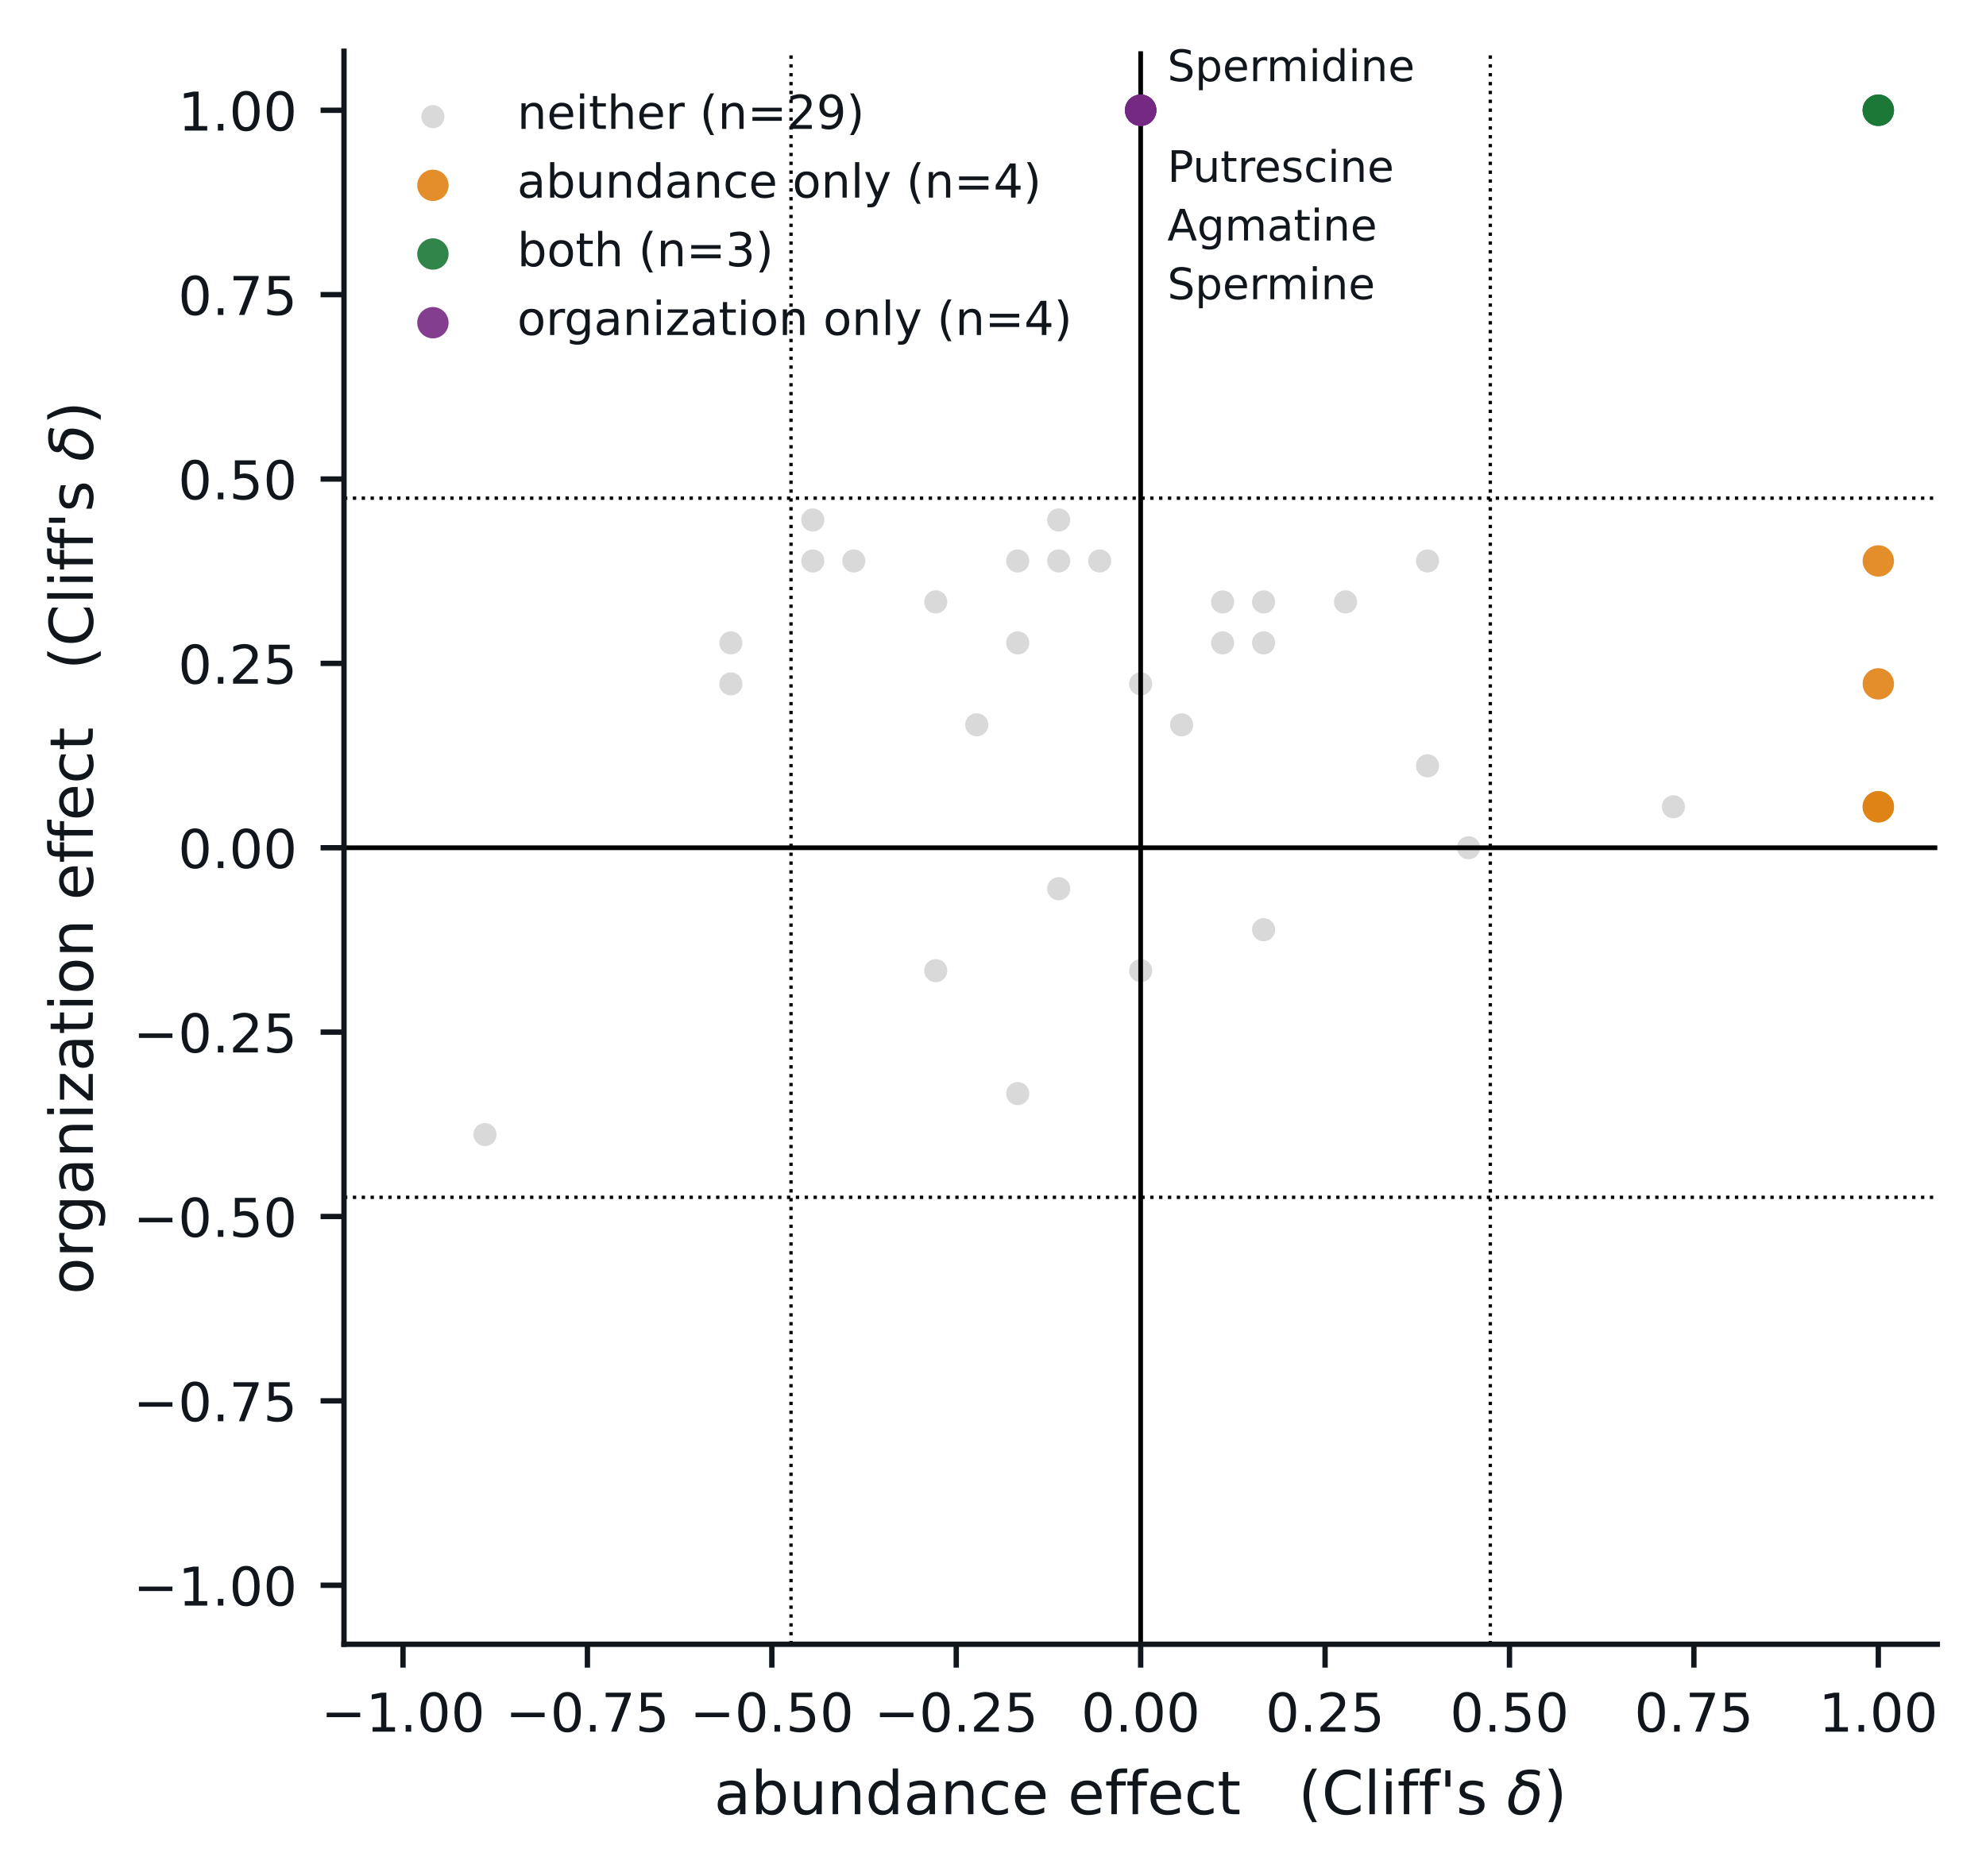
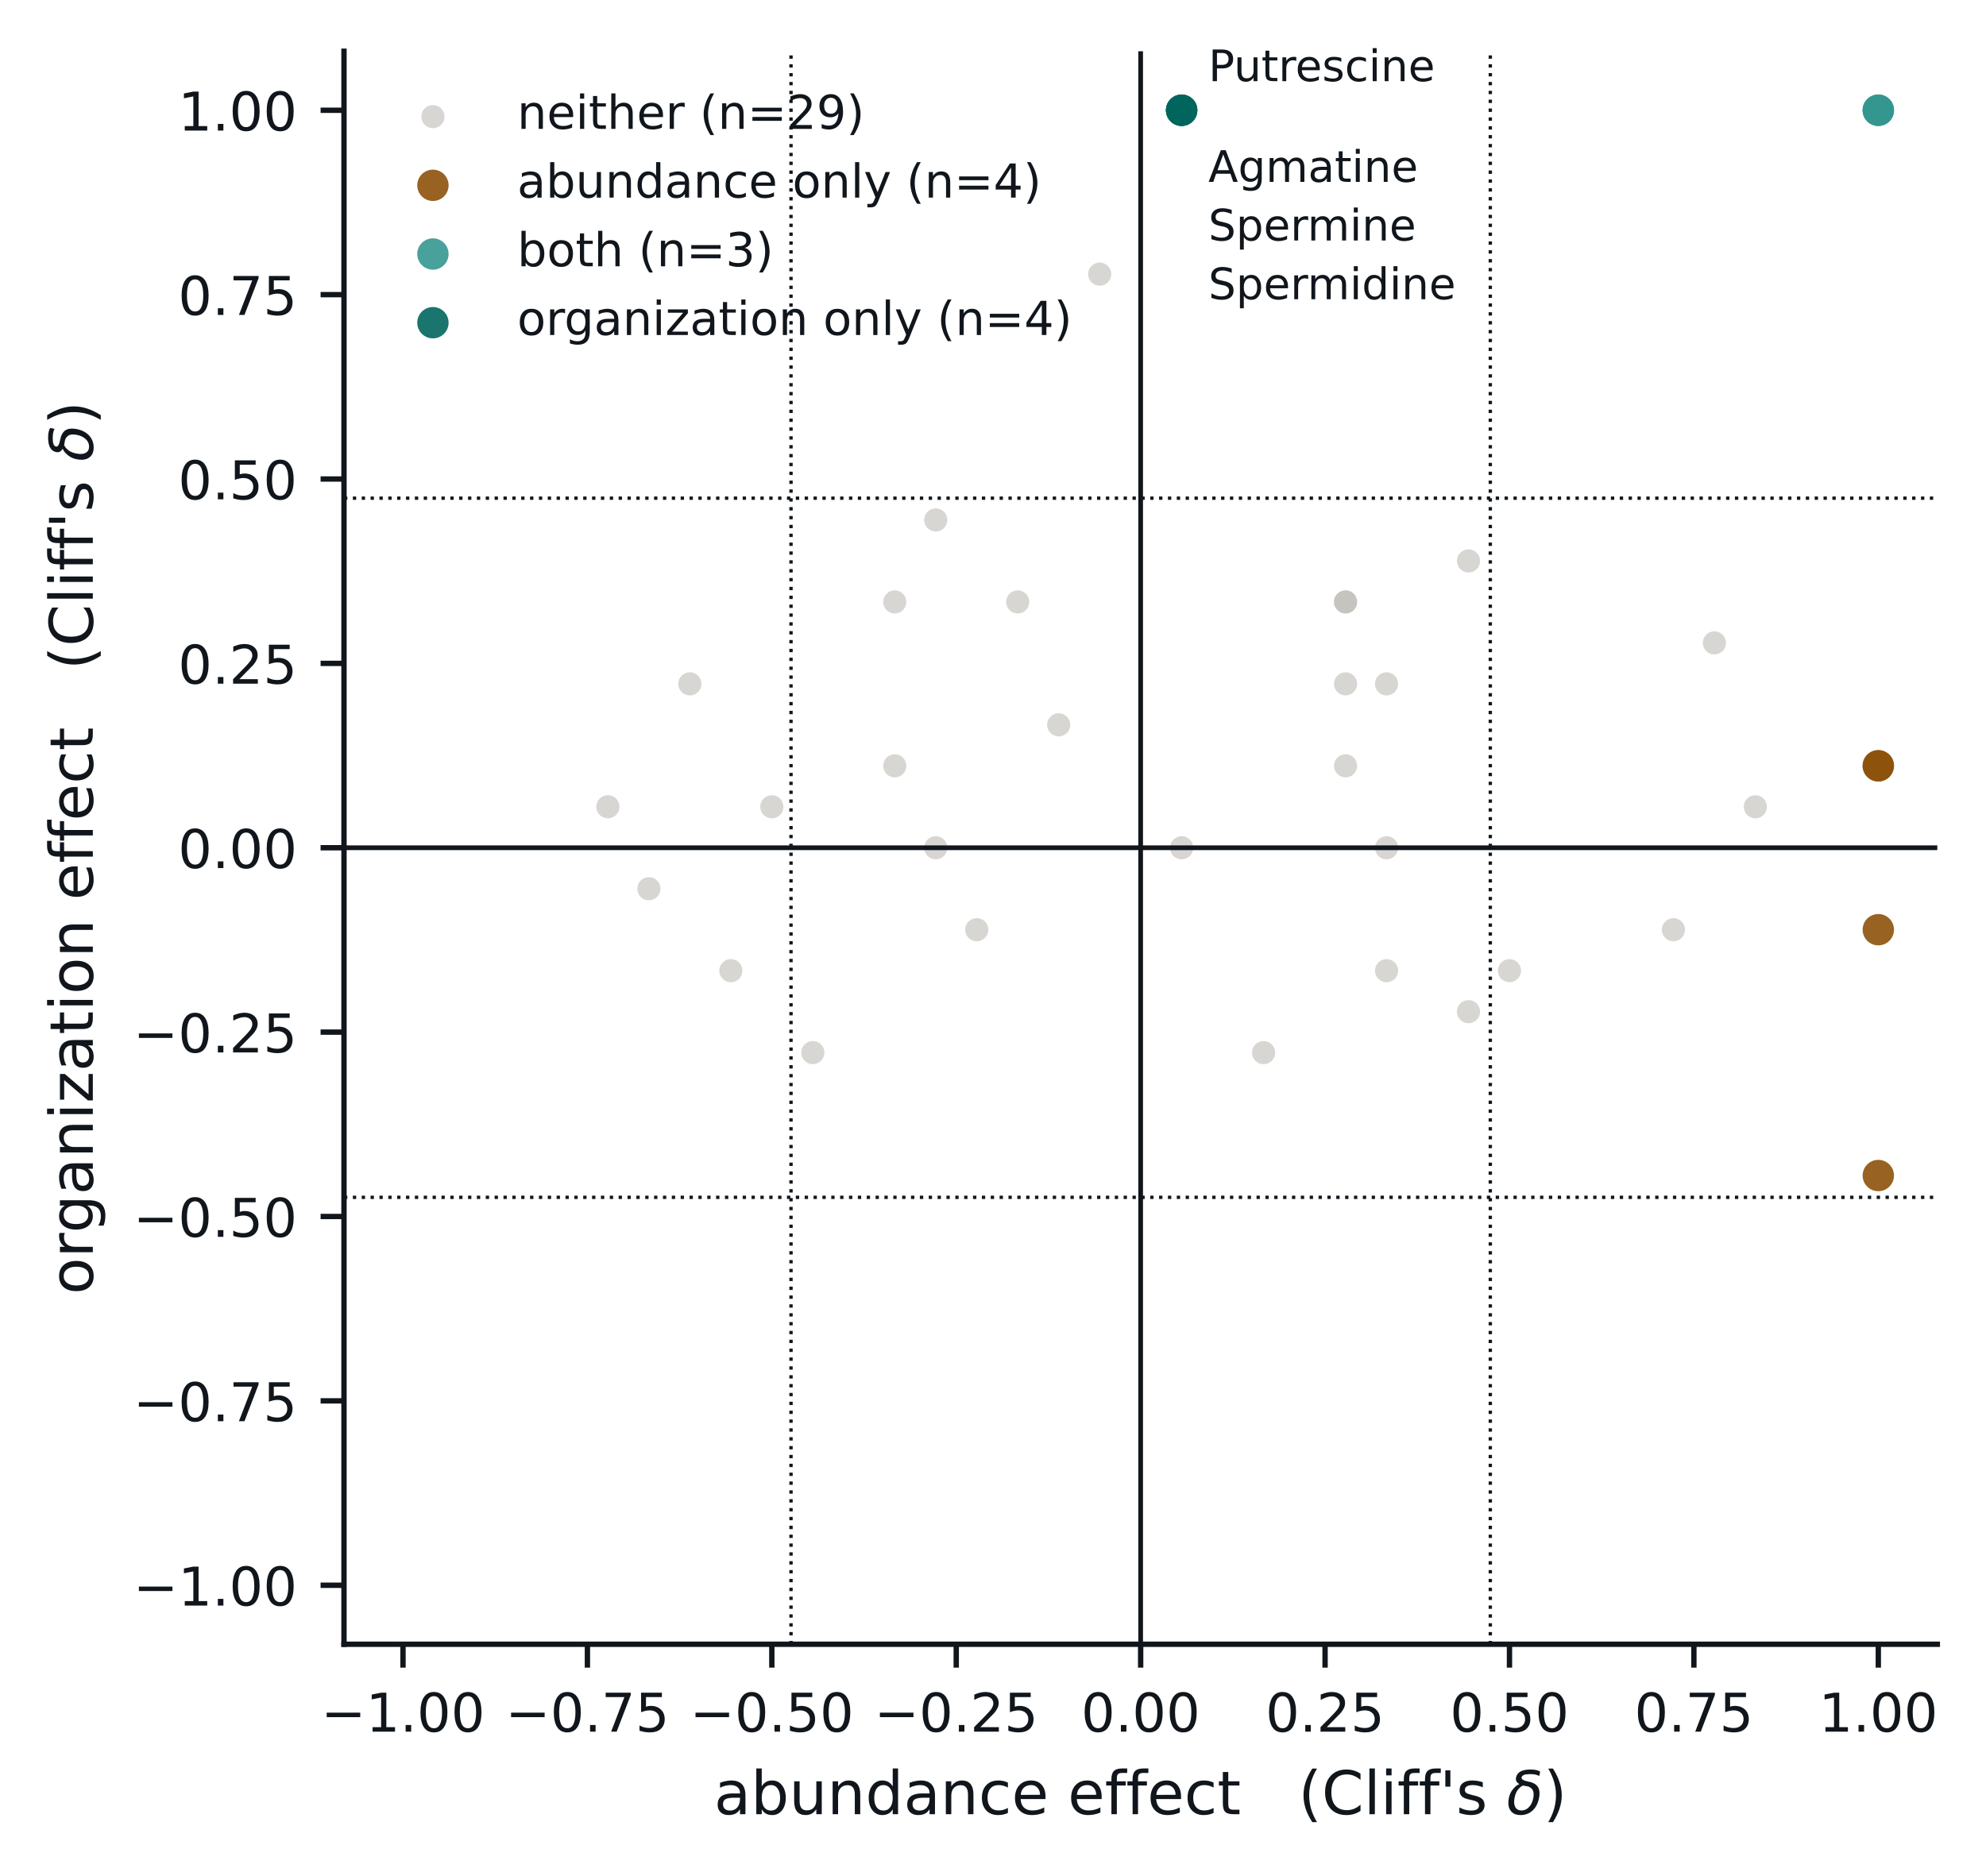
<svg xmlns="http://www.w3.org/2000/svg" xmlns:xlink="http://www.w3.org/1999/xlink" width="297.02pt" height="280.611pt" viewBox="0 0 297.02 280.611" version="1.1">
  <defs>
    <style type="text/css">*{stroke-linejoin: round; stroke-linecap: butt}</style>
  </defs>
  <g id="figure_1">
    <g id="patch_1">
      <path d="M 0 280.611  L 297.02 280.611  L 297.02 0  L 0 0  L 0 280.611  z " style="fill: none" />
    </g>
    <g id="axes_1">
      <g id="patch_2">
        <path d="M 51.446 245.958  L 289.74 245.958  L 289.74 7.665  L 51.446 7.665  L 51.446 245.958  z " style="fill: none" />
      </g>
      <g id="PathCollection_1">
        <defs>
-           <path id="m9b6a284f09" d="M 0 1.732  C 0.459 1.732 0.9 1.55 1.225 1.225  C 1.55 0.9 1.732 0.459 1.732 0  C 1.732 -0.459 1.55 -0.9 1.225 -1.225  C 0.9 -1.55 0.459 -1.732 0 -1.732  C -0.459 -1.732 -0.9 -1.55 -1.225 -1.225  C -1.55 -0.9 -1.732 -0.459 -1.732 0  C -1.732 0.459 -1.55 0.9 -1.225 1.225  C -0.9 1.55 -0.459 1.732 0 1.732  z " />
+           <path id="m3987c86b35" d="M 0 1.732  C 0.459 1.732 0.9 1.55 1.225 1.225  C 1.55 0.9 1.732 0.459 1.732 0  C 1.732 -0.459 1.55 -0.9 1.225 -1.225  C 0.9 -1.55 0.459 -1.732 0 -1.732  C -0.459 -1.732 -0.9 -1.55 -1.225 -1.225  C -1.55 -0.9 -1.732 -0.459 -1.732 0  C -1.732 0.459 -1.55 0.9 -1.225 1.225  C -0.9 1.55 -0.459 1.732 0 1.732  z " />
        </defs>
-         <g clip-path="url(#p6633293f42)">
-           <use xlink:href="#m9b6a284f09" x="121.561" y="77.78" style="fill: #bababa; fill-opacity: 0.55" />
-           <use xlink:href="#m9b6a284f09" x="158.335" y="77.78" style="fill: #bababa; fill-opacity: 0.55" />
-           <use xlink:href="#m9b6a284f09" x="72.53" y="169.714" style="fill: #bababa; fill-opacity: 0.55" />
-           <use xlink:href="#m9b6a284f09" x="121.561" y="83.909" style="fill: #bababa; fill-opacity: 0.55" />
-           <use xlink:href="#m9b6a284f09" x="213.496" y="83.909" style="fill: #bababa; fill-opacity: 0.55" />
-           <use xlink:href="#m9b6a284f09" x="127.69" y="83.909" style="fill: #bababa; fill-opacity: 0.55" />
-           <use xlink:href="#m9b6a284f09" x="152.206" y="83.909" style="fill: #bababa; fill-opacity: 0.55" />
-           <use xlink:href="#m9b6a284f09" x="158.335" y="83.909" style="fill: #bababa; fill-opacity: 0.55" />
-           <use xlink:href="#m9b6a284f09" x="164.464" y="83.909" style="fill: #bababa; fill-opacity: 0.55" />
-           <use xlink:href="#m9b6a284f09" x="201.238" y="90.038" style="fill: #bababa; fill-opacity: 0.55" />
-           <use xlink:href="#m9b6a284f09" x="139.948" y="90.038" style="fill: #bababa; fill-opacity: 0.55" />
-           <use xlink:href="#m9b6a284f09" x="152.206" y="163.585" style="fill: #bababa; fill-opacity: 0.55" />
-           <use xlink:href="#m9b6a284f09" x="188.98" y="90.038" style="fill: #bababa; fill-opacity: 0.55" />
-           <use xlink:href="#m9b6a284f09" x="182.851" y="90.038" style="fill: #bababa; fill-opacity: 0.55" />
-           <use xlink:href="#m9b6a284f09" x="109.303" y="96.167" style="fill: #bababa; fill-opacity: 0.55" />
-           <use xlink:href="#m9b6a284f09" x="188.98" y="96.167" style="fill: #bababa; fill-opacity: 0.55" />
-           <use xlink:href="#m9b6a284f09" x="152.206" y="96.167" style="fill: #bababa; fill-opacity: 0.55" />
-           <use xlink:href="#m9b6a284f09" x="182.851" y="96.167" style="fill: #bababa; fill-opacity: 0.55" />
-           <use xlink:href="#m9b6a284f09" x="109.303" y="102.296" style="fill: #bababa; fill-opacity: 0.55" />
-           <use xlink:href="#m9b6a284f09" x="170.593" y="102.296" style="fill: #bababa; fill-opacity: 0.55" />
-           <use xlink:href="#m9b6a284f09" x="139.948" y="145.199" style="fill: #bababa; fill-opacity: 0.55" />
-           <use xlink:href="#m9b6a284f09" x="146.077" y="108.425" style="fill: #bababa; fill-opacity: 0.55" />
-           <use xlink:href="#m9b6a284f09" x="176.722" y="108.425" style="fill: #bababa; fill-opacity: 0.55" />
-           <use xlink:href="#m9b6a284f09" x="170.593" y="145.199" style="fill: #bababa; fill-opacity: 0.55" />
-           <use xlink:href="#m9b6a284f09" x="213.496" y="114.554" style="fill: #bababa; fill-opacity: 0.55" />
-           <use xlink:href="#m9b6a284f09" x="188.98" y="139.07" style="fill: #bababa; fill-opacity: 0.55" />
-           <use xlink:href="#m9b6a284f09" x="250.269" y="120.683" style="fill: #bababa; fill-opacity: 0.55" />
-           <use xlink:href="#m9b6a284f09" x="158.335" y="132.941" style="fill: #bababa; fill-opacity: 0.55" />
-           <use xlink:href="#m9b6a284f09" x="219.624" y="126.812" style="fill: #bababa; fill-opacity: 0.55" />
+         <g clip-path="url(#pbc79d7867b)">
+           <use xlink:href="#m3987c86b35" x="164.464" y="41.007" style="fill: #b8b4ae; fill-opacity: 0.55" />
+           <use xlink:href="#m3987c86b35" x="139.948" y="77.78" style="fill: #b8b4ae; fill-opacity: 0.55" />
+           <use xlink:href="#m3987c86b35" x="219.624" y="83.909" style="fill: #b8b4ae; fill-opacity: 0.55" />
+           <use xlink:href="#m3987c86b35" x="133.819" y="90.038" style="fill: #b8b4ae; fill-opacity: 0.55" />
+           <use xlink:href="#m3987c86b35" x="201.238" y="90.038" style="fill: #b8b4ae; fill-opacity: 0.55" />
+           <use xlink:href="#m3987c86b35" x="201.238" y="90.038" style="fill: #b8b4ae; fill-opacity: 0.55" />
+           <use xlink:href="#m3987c86b35" x="152.206" y="90.038" style="fill: #b8b4ae; fill-opacity: 0.55" />
+           <use xlink:href="#m3987c86b35" x="256.398" y="96.167" style="fill: #b8b4ae; fill-opacity: 0.55" />
+           <use xlink:href="#m3987c86b35" x="121.561" y="157.456" style="fill: #b8b4ae; fill-opacity: 0.55" />
+           <use xlink:href="#m3987c86b35" x="188.98" y="157.456" style="fill: #b8b4ae; fill-opacity: 0.55" />
+           <use xlink:href="#m3987c86b35" x="103.175" y="102.296" style="fill: #b8b4ae; fill-opacity: 0.55" />
+           <use xlink:href="#m3987c86b35" x="219.624" y="151.328" style="fill: #b8b4ae; fill-opacity: 0.55" />
+           <use xlink:href="#m3987c86b35" x="207.367" y="102.296" style="fill: #b8b4ae; fill-opacity: 0.55" />
+           <use xlink:href="#m3987c86b35" x="201.238" y="102.296" style="fill: #b8b4ae; fill-opacity: 0.55" />
+           <use xlink:href="#m3987c86b35" x="109.303" y="145.199" style="fill: #b8b4ae; fill-opacity: 0.55" />
+           <use xlink:href="#m3987c86b35" x="225.753" y="145.199" style="fill: #b8b4ae; fill-opacity: 0.55" />
+           <use xlink:href="#m3987c86b35" x="207.367" y="145.199" style="fill: #b8b4ae; fill-opacity: 0.55" />
+           <use xlink:href="#m3987c86b35" x="158.335" y="108.425" style="fill: #b8b4ae; fill-opacity: 0.55" />
+           <use xlink:href="#m3987c86b35" x="250.269" y="139.07" style="fill: #b8b4ae; fill-opacity: 0.55" />
+           <use xlink:href="#m3987c86b35" x="133.819" y="114.554" style="fill: #b8b4ae; fill-opacity: 0.55" />
+           <use xlink:href="#m3987c86b35" x="201.238" y="114.554" style="fill: #b8b4ae; fill-opacity: 0.55" />
+           <use xlink:href="#m3987c86b35" x="146.077" y="139.07" style="fill: #b8b4ae; fill-opacity: 0.55" />
+           <use xlink:href="#m3987c86b35" x="262.527" y="120.683" style="fill: #b8b4ae; fill-opacity: 0.55" />
+           <use xlink:href="#m3987c86b35" x="90.917" y="120.683" style="fill: #b8b4ae; fill-opacity: 0.55" />
+           <use xlink:href="#m3987c86b35" x="97.046" y="132.941" style="fill: #b8b4ae; fill-opacity: 0.55" />
+           <use xlink:href="#m3987c86b35" x="115.432" y="120.683" style="fill: #b8b4ae; fill-opacity: 0.55" />
+           <use xlink:href="#m3987c86b35" x="207.367" y="126.812" style="fill: #b8b4ae; fill-opacity: 0.55" />
+           <use xlink:href="#m3987c86b35" x="139.948" y="126.812" style="fill: #b8b4ae; fill-opacity: 0.55" />
+           <use xlink:href="#m3987c86b35" x="176.722" y="126.812" style="fill: #b8b4ae; fill-opacity: 0.55" />
        </g>
      </g>
      <g id="matplotlib.axis_1">
        <g id="xtick_1">
          <g id="line2d_1">
            <defs>
-               <path id="mc1e8ec0d82" d="M 0 0  L 0 3.5  " style="stroke: #10161c; stroke-width: 0.8" />
+               <path id="me06b600d4c" d="M 0 0  L 0 3.5  " style="stroke: #10161c; stroke-width: 0.8" />
            </defs>
            <g>
-               <use xlink:href="#mc1e8ec0d82" x="60.272" y="245.958" style="fill: #10161c; stroke: #10161c; stroke-width: 0.8" />
+               <use xlink:href="#me06b600d4c" x="60.272" y="245.958" style="fill: #10161c; stroke: #10161c; stroke-width: 0.8" />
            </g>
          </g>
          <g id="text_1">
            <text style="font-size: 8px; font-family: 'DejaVu Sans', 'Bitstream Vera Sans', 'Computer Modern Sans Serif', 'Lucida Grande', 'Verdana', 'Geneva', 'Lucid', 'Arial', 'Helvetica', 'Avant Garde', sans-serif; text-anchor: middle; fill: #10161c" x="60.272" y="259.037" transform="rotate(-0 60.27193 259.0372)">−1.00</text>
          </g>
        </g>
        <g id="xtick_2">
          <g id="line2d_2">
            <g>
-               <use xlink:href="#mc1e8ec0d82" x="87.852" y="245.958" style="fill: #10161c; stroke: #10161c; stroke-width: 0.8" />
+               <use xlink:href="#me06b600d4c" x="87.852" y="245.958" style="fill: #10161c; stroke: #10161c; stroke-width: 0.8" />
            </g>
          </g>
          <g id="text_2">
            <text style="font-size: 8px; font-family: 'DejaVu Sans', 'Bitstream Vera Sans', 'Computer Modern Sans Serif', 'Lucida Grande', 'Verdana', 'Geneva', 'Lucid', 'Arial', 'Helvetica', 'Avant Garde', sans-serif; text-anchor: middle; fill: #10161c" x="87.852" y="259.037" transform="rotate(-0 87.85218 259.0372)">−0.75</text>
          </g>
        </g>
        <g id="xtick_3">
          <g id="line2d_3">
            <g>
-               <use xlink:href="#mc1e8ec0d82" x="115.432" y="245.958" style="fill: #10161c; stroke: #10161c; stroke-width: 0.8" />
+               <use xlink:href="#me06b600d4c" x="115.432" y="245.958" style="fill: #10161c; stroke: #10161c; stroke-width: 0.8" />
            </g>
          </g>
          <g id="text_3">
            <text style="font-size: 8px; font-family: 'DejaVu Sans', 'Bitstream Vera Sans', 'Computer Modern Sans Serif', 'Lucida Grande', 'Verdana', 'Geneva', 'Lucid', 'Arial', 'Helvetica', 'Avant Garde', sans-serif; text-anchor: middle; fill: #10161c" x="115.432" y="259.037" transform="rotate(-0 115.4324 259.0372)">−0.50</text>
          </g>
        </g>
        <g id="xtick_4">
          <g id="line2d_4">
            <g>
-               <use xlink:href="#mc1e8ec0d82" x="143.013" y="245.958" style="fill: #10161c; stroke: #10161c; stroke-width: 0.8" />
+               <use xlink:href="#me06b600d4c" x="143.013" y="245.958" style="fill: #10161c; stroke: #10161c; stroke-width: 0.8" />
            </g>
          </g>
          <g id="text_4">
            <text style="font-size: 8px; font-family: 'DejaVu Sans', 'Bitstream Vera Sans', 'Computer Modern Sans Serif', 'Lucida Grande', 'Verdana', 'Geneva', 'Lucid', 'Arial', 'Helvetica', 'Avant Garde', sans-serif; text-anchor: middle; fill: #10161c" x="143.013" y="259.037" transform="rotate(-0 143.0127 259.0372)">−0.25</text>
          </g>
        </g>
        <g id="xtick_5">
          <g id="line2d_5">
            <g>
-               <use xlink:href="#mc1e8ec0d82" x="170.593" y="245.958" style="fill: #10161c; stroke: #10161c; stroke-width: 0.8" />
+               <use xlink:href="#me06b600d4c" x="170.593" y="245.958" style="fill: #10161c; stroke: #10161c; stroke-width: 0.8" />
            </g>
          </g>
          <g id="text_5">
            <text style="font-size: 8px; font-family: 'DejaVu Sans', 'Bitstream Vera Sans', 'Computer Modern Sans Serif', 'Lucida Grande', 'Verdana', 'Geneva', 'Lucid', 'Arial', 'Helvetica', 'Avant Garde', sans-serif; text-anchor: middle; fill: #10161c" x="170.593" y="259.037" transform="rotate(-0 170.5929 259.0372)">0.00</text>
          </g>
        </g>
        <g id="xtick_6">
          <g id="line2d_6">
            <g>
-               <use xlink:href="#mc1e8ec0d82" x="198.173" y="245.958" style="fill: #10161c; stroke: #10161c; stroke-width: 0.8" />
+               <use xlink:href="#me06b600d4c" x="198.173" y="245.958" style="fill: #10161c; stroke: #10161c; stroke-width: 0.8" />
            </g>
          </g>
          <g id="text_6">
            <text style="font-size: 8px; font-family: 'DejaVu Sans', 'Bitstream Vera Sans', 'Computer Modern Sans Serif', 'Lucida Grande', 'Verdana', 'Geneva', 'Lucid', 'Arial', 'Helvetica', 'Avant Garde', sans-serif; text-anchor: middle; fill: #10161c" x="198.173" y="259.037" transform="rotate(-0 198.1732 259.0372)">0.25</text>
          </g>
        </g>
        <g id="xtick_7">
          <g id="line2d_7">
            <g>
-               <use xlink:href="#mc1e8ec0d82" x="225.753" y="245.958" style="fill: #10161c; stroke: #10161c; stroke-width: 0.8" />
+               <use xlink:href="#me06b600d4c" x="225.753" y="245.958" style="fill: #10161c; stroke: #10161c; stroke-width: 0.8" />
            </g>
          </g>
          <g id="text_7">
            <text style="font-size: 8px; font-family: 'DejaVu Sans', 'Bitstream Vera Sans', 'Computer Modern Sans Serif', 'Lucida Grande', 'Verdana', 'Geneva', 'Lucid', 'Arial', 'Helvetica', 'Avant Garde', sans-serif; text-anchor: middle; fill: #10161c" x="225.753" y="259.037" transform="rotate(-0 225.7534 259.0372)">0.50</text>
          </g>
        </g>
        <g id="xtick_8">
          <g id="line2d_8">
            <g>
-               <use xlink:href="#mc1e8ec0d82" x="253.334" y="245.958" style="fill: #10161c; stroke: #10161c; stroke-width: 0.8" />
+               <use xlink:href="#me06b600d4c" x="253.334" y="245.958" style="fill: #10161c; stroke: #10161c; stroke-width: 0.8" />
            </g>
          </g>
          <g id="text_8">
            <text style="font-size: 8px; font-family: 'DejaVu Sans', 'Bitstream Vera Sans', 'Computer Modern Sans Serif', 'Lucida Grande', 'Verdana', 'Geneva', 'Lucid', 'Arial', 'Helvetica', 'Avant Garde', sans-serif; text-anchor: middle; fill: #10161c" x="253.334" y="259.037" transform="rotate(-0 253.3337 259.0372)">0.75</text>
          </g>
        </g>
        <g id="xtick_9">
          <g id="line2d_9">
            <g>
-               <use xlink:href="#mc1e8ec0d82" x="280.914" y="245.958" style="fill: #10161c; stroke: #10161c; stroke-width: 0.8" />
+               <use xlink:href="#me06b600d4c" x="280.914" y="245.958" style="fill: #10161c; stroke: #10161c; stroke-width: 0.8" />
            </g>
          </g>
          <g id="text_9">
            <text style="font-size: 8px; font-family: 'DejaVu Sans', 'Bitstream Vera Sans', 'Computer Modern Sans Serif', 'Lucida Grande', 'Verdana', 'Geneva', 'Lucid', 'Arial', 'Helvetica', 'Avant Garde', sans-serif; text-anchor: middle; fill: #10161c" x="280.914" y="259.037" transform="rotate(-0 280.9139 259.0372)">1.00</text>
          </g>
        </g>
        <g id="text_10">
          <g style="fill: #10161c" transform="translate(106.7829 271.5395)">
            <text>
              <tspan x="0" y="-0.156" style="font-size: 9px; font-family: 'DejaVu Sans'; fill: #10161c">a</tspan>
              <tspan x="5.515" y="-0.156" style="font-size: 9px; font-family: 'DejaVu Sans'; fill: #10161c">b</tspan>
              <tspan x="11.228" y="-0.156" style="font-size: 9px; font-family: 'DejaVu Sans'; fill: #10161c">u</tspan>
              <tspan x="16.932" y="-0.156" style="font-size: 9px; font-family: 'DejaVu Sans'; fill: #10161c">n</tspan>
              <tspan x="22.636" y="-0.156" style="font-size: 9px; font-family: 'DejaVu Sans'; fill: #10161c">d</tspan>
              <tspan x="28.349" y="-0.156" style="font-size: 9px; font-family: 'DejaVu Sans'; fill: #10161c">a</tspan>
              <tspan x="33.864" y="-0.156" style="font-size: 9px; font-family: 'DejaVu Sans'; fill: #10161c">n</tspan>
              <tspan x="39.568" y="-0.156" style="font-size: 9px; font-family: 'DejaVu Sans'; fill: #10161c">c</tspan>
              <tspan x="44.517" y="-0.156" style="font-size: 9px; font-family: 'DejaVu Sans'; fill: #10161c">e</tspan>
              <tspan x="50.054" y="-0.156" style="font-size: 9px; font-family: 'DejaVu Sans'; fill: #10161c"> </tspan>
              <tspan x="52.915" y="-0.156" style="font-size: 9px; font-family: 'DejaVu Sans'; fill: #10161c">e</tspan>
              <tspan x="58.452" y="-0.156" style="font-size: 9px; font-family: 'DejaVu Sans'; fill: #10161c">f</tspan>
              <tspan x="61.62" y="-0.156" style="font-size: 9px; font-family: 'DejaVu Sans'; fill: #10161c">f</tspan>
              <tspan x="64.789" y="-0.156" style="font-size: 9px; font-family: 'DejaVu Sans'; fill: #10161c">e</tspan>
              <tspan x="70.326" y="-0.156" style="font-size: 9px; font-family: 'DejaVu Sans'; fill: #10161c">c</tspan>
              <tspan x="75.274" y="-0.156" style="font-size: 9px; font-family: 'DejaVu Sans'; fill: #10161c">t</tspan>
              <tspan x="78.803" y="-0.156" style="font-size: 9px; font-family: 'DejaVu Sans'; fill: #10161c"> </tspan>
              <tspan x="81.664" y="-0.156" style="font-size: 9px; font-family: 'DejaVu Sans'; fill: #10161c"> </tspan>
              <tspan x="84.524" y="-0.156" style="font-size: 9px; font-family: 'DejaVu Sans'; fill: #10161c"> </tspan>
              <tspan x="87.385" y="-0.156" style="font-size: 9px; font-family: 'DejaVu Sans'; fill: #10161c">(</tspan>
              <tspan x="90.896" y="-0.156" style="font-size: 9px; font-family: 'DejaVu Sans'; fill: #10161c">C</tspan>
              <tspan x="97.181" y="-0.156" style="font-size: 9px; font-family: 'DejaVu Sans'; fill: #10161c">l</tspan>
              <tspan x="99.681" y="-0.156" style="font-size: 9px; font-family: 'DejaVu Sans'; fill: #10161c">i</tspan>
              <tspan x="102.182" y="-0.156" style="font-size: 9px; font-family: 'DejaVu Sans'; fill: #10161c">f</tspan>
              <tspan x="105.35" y="-0.156" style="font-size: 9px; font-family: 'DejaVu Sans'; fill: #10161c">f</tspan>
              <tspan x="108.519" y="-0.156" style="font-size: 9px; font-family: 'DejaVu Sans'; fill: #10161c">'</tspan>
              <tspan x="110.993" y="-0.156" style="font-size: 9px; font-family: 'DejaVu Sans'; fill: #10161c">s</tspan>
              <tspan x="115.682" y="-0.156" style="font-size: 9px; font-family: 'DejaVu Sans'; fill: #10161c"> </tspan>
              <tspan x="124.049" y="-0.156" style="font-size: 9px; font-family: 'DejaVu Sans'; fill: #10161c">)</tspan>
              <tspan x="118.542" y="-0.156" style="font-style: oblique; font-size: 9px; font-family: 'DejaVu Sans'; fill: #10161c">δ</tspan>
            </text>
          </g>
        </g>
      </g>
      <g id="matplotlib.axis_2">
        <g id="ytick_1">
          <g id="line2d_10">
            <defs>
-               <path id="m07eeec6143" d="M 0 0  L -3.5 0  " style="stroke: #10161c; stroke-width: 0.8" />
+               <path id="ma333e2a249" d="M 0 0  L -3.5 0  " style="stroke: #10161c; stroke-width: 0.8" />
            </defs>
            <g>
-               <use xlink:href="#m07eeec6143" x="51.446" y="237.133" style="fill: #10161c; stroke: #10161c; stroke-width: 0.8" />
+               <use xlink:href="#ma333e2a249" x="51.446" y="237.133" style="fill: #10161c; stroke: #10161c; stroke-width: 0.8" />
            </g>
          </g>
          <g id="text_11">
            <text style="font-size: 8px; font-family: 'DejaVu Sans', 'Bitstream Vera Sans', 'Computer Modern Sans Serif', 'Lucida Grande', 'Verdana', 'Geneva', 'Lucid', 'Arial', 'Helvetica', 'Avant Garde', sans-serif; text-anchor: end; fill: #10161c" x="44.446" y="240.172" transform="rotate(-0 44.44625 240.1721)">−1.00</text>
          </g>
        </g>
        <g id="ytick_2">
          <g id="line2d_11">
            <g>
-               <use xlink:href="#m07eeec6143" x="51.446" y="209.553" style="fill: #10161c; stroke: #10161c; stroke-width: 0.8" />
+               <use xlink:href="#ma333e2a249" x="51.446" y="209.553" style="fill: #10161c; stroke: #10161c; stroke-width: 0.8" />
            </g>
          </g>
          <g id="text_12">
            <text style="font-size: 8px; font-family: 'DejaVu Sans', 'Bitstream Vera Sans', 'Computer Modern Sans Serif', 'Lucida Grande', 'Verdana', 'Geneva', 'Lucid', 'Arial', 'Helvetica', 'Avant Garde', sans-serif; text-anchor: end; fill: #10161c" x="44.446" y="212.592" transform="rotate(-0 44.44625 212.5919)">−0.75</text>
          </g>
        </g>
        <g id="ytick_3">
          <g id="line2d_12">
            <g>
-               <use xlink:href="#m07eeec6143" x="51.446" y="181.972" style="fill: #10161c; stroke: #10161c; stroke-width: 0.8" />
+               <use xlink:href="#ma333e2a249" x="51.446" y="181.972" style="fill: #10161c; stroke: #10161c; stroke-width: 0.8" />
            </g>
          </g>
          <g id="text_13">
            <text style="font-size: 8px; font-family: 'DejaVu Sans', 'Bitstream Vera Sans', 'Computer Modern Sans Serif', 'Lucida Grande', 'Verdana', 'Geneva', 'Lucid', 'Arial', 'Helvetica', 'Avant Garde', sans-serif; text-anchor: end; fill: #10161c" x="44.446" y="185.012" transform="rotate(-0 44.44625 185.0116)">−0.50</text>
          </g>
        </g>
        <g id="ytick_4">
          <g id="line2d_13">
            <g>
-               <use xlink:href="#m07eeec6143" x="51.446" y="154.392" style="fill: #10161c; stroke: #10161c; stroke-width: 0.8" />
+               <use xlink:href="#ma333e2a249" x="51.446" y="154.392" style="fill: #10161c; stroke: #10161c; stroke-width: 0.8" />
            </g>
          </g>
          <g id="text_14">
            <text style="font-size: 8px; font-family: 'DejaVu Sans', 'Bitstream Vera Sans', 'Computer Modern Sans Serif', 'Lucida Grande', 'Verdana', 'Geneva', 'Lucid', 'Arial', 'Helvetica', 'Avant Garde', sans-serif; text-anchor: end; fill: #10161c" x="44.446" y="157.431" transform="rotate(-0 44.44625 157.4314)">−0.25</text>
          </g>
        </g>
        <g id="ytick_5">
          <g id="line2d_14">
            <g>
-               <use xlink:href="#m07eeec6143" x="51.446" y="126.812" style="fill: #10161c; stroke: #10161c; stroke-width: 0.8" />
+               <use xlink:href="#ma333e2a249" x="51.446" y="126.812" style="fill: #10161c; stroke: #10161c; stroke-width: 0.8" />
            </g>
          </g>
          <g id="text_15">
            <text style="font-size: 8px; font-family: 'DejaVu Sans', 'Bitstream Vera Sans', 'Computer Modern Sans Serif', 'Lucida Grande', 'Verdana', 'Geneva', 'Lucid', 'Arial', 'Helvetica', 'Avant Garde', sans-serif; text-anchor: end; fill: #10161c" x="44.446" y="129.851" transform="rotate(-0 44.44625 129.8511)">0.00</text>
          </g>
        </g>
        <g id="ytick_6">
          <g id="line2d_15">
            <g>
-               <use xlink:href="#m07eeec6143" x="51.446" y="99.232" style="fill: #10161c; stroke: #10161c; stroke-width: 0.8" />
+               <use xlink:href="#ma333e2a249" x="51.446" y="99.232" style="fill: #10161c; stroke: #10161c; stroke-width: 0.8" />
            </g>
          </g>
          <g id="text_16">
            <text style="font-size: 8px; font-family: 'DejaVu Sans', 'Bitstream Vera Sans', 'Computer Modern Sans Serif', 'Lucida Grande', 'Verdana', 'Geneva', 'Lucid', 'Arial', 'Helvetica', 'Avant Garde', sans-serif; text-anchor: end; fill: #10161c" x="44.446" y="102.271" transform="rotate(-0 44.44625 102.2709)">0.25</text>
          </g>
        </g>
        <g id="ytick_7">
          <g id="line2d_16">
            <g>
-               <use xlink:href="#m07eeec6143" x="51.446" y="71.651" style="fill: #10161c; stroke: #10161c; stroke-width: 0.8" />
+               <use xlink:href="#ma333e2a249" x="51.446" y="71.651" style="fill: #10161c; stroke: #10161c; stroke-width: 0.8" />
            </g>
          </g>
          <g id="text_17">
            <text style="font-size: 8px; font-family: 'DejaVu Sans', 'Bitstream Vera Sans', 'Computer Modern Sans Serif', 'Lucida Grande', 'Verdana', 'Geneva', 'Lucid', 'Arial', 'Helvetica', 'Avant Garde', sans-serif; text-anchor: end; fill: #10161c" x="44.446" y="74.691" transform="rotate(-0 44.44625 74.69065)">0.50</text>
          </g>
        </g>
        <g id="ytick_8">
          <g id="line2d_17">
            <g>
-               <use xlink:href="#m07eeec6143" x="51.446" y="44.071" style="fill: #10161c; stroke: #10161c; stroke-width: 0.8" />
+               <use xlink:href="#ma333e2a249" x="51.446" y="44.071" style="fill: #10161c; stroke: #10161c; stroke-width: 0.8" />
            </g>
          </g>
          <g id="text_18">
            <text style="font-size: 8px; font-family: 'DejaVu Sans', 'Bitstream Vera Sans', 'Computer Modern Sans Serif', 'Lucida Grande', 'Verdana', 'Geneva', 'Lucid', 'Arial', 'Helvetica', 'Avant Garde', sans-serif; text-anchor: end; fill: #10161c" x="44.446" y="47.11" transform="rotate(-0 44.44625 47.1104)">0.75</text>
          </g>
        </g>
        <g id="ytick_9">
          <g id="line2d_18">
            <g>
-               <use xlink:href="#m07eeec6143" x="51.446" y="16.491" style="fill: #10161c; stroke: #10161c; stroke-width: 0.8" />
+               <use xlink:href="#ma333e2a249" x="51.446" y="16.491" style="fill: #10161c; stroke: #10161c; stroke-width: 0.8" />
            </g>
          </g>
          <g id="text_19">
            <text style="font-size: 8px; font-family: 'DejaVu Sans', 'Bitstream Vera Sans', 'Computer Modern Sans Serif', 'Lucida Grande', 'Verdana', 'Geneva', 'Lucid', 'Arial', 'Helvetica', 'Avant Garde', sans-serif; text-anchor: end; fill: #10161c" x="44.446" y="19.53" transform="rotate(-0 44.44625 19.53016)">1.00</text>
          </g>
        </g>
        <g id="text_20">
          <g style="fill: #10161c" transform="translate(14.04 193.6368) rotate(-90)">
            <text>
              <tspan x="0" y="-0.156" style="font-size: 9px; font-family: 'DejaVu Sans'; fill: #10161c">o</tspan>
              <tspan x="5.506" y="-0.156" style="font-size: 9px; font-family: 'DejaVu Sans'; fill: #10161c">r</tspan>
              <tspan x="9.207" y="-0.156" style="font-size: 9px; font-family: 'DejaVu Sans'; fill: #10161c">g</tspan>
              <tspan x="14.919" y="-0.156" style="font-size: 9px; font-family: 'DejaVu Sans'; fill: #10161c">a</tspan>
              <tspan x="20.435" y="-0.156" style="font-size: 9px; font-family: 'DejaVu Sans'; fill: #10161c">n</tspan>
              <tspan x="26.139" y="-0.156" style="font-size: 9px; font-family: 'DejaVu Sans'; fill: #10161c">i</tspan>
              <tspan x="28.639" y="-0.156" style="font-size: 9px; font-family: 'DejaVu Sans'; fill: #10161c">z</tspan>
              <tspan x="33.363" y="-0.156" style="font-size: 9px; font-family: 'DejaVu Sans'; fill: #10161c">a</tspan>
              <tspan x="38.878" y="-0.156" style="font-size: 9px; font-family: 'DejaVu Sans'; fill: #10161c">t</tspan>
              <tspan x="42.407" y="-0.156" style="font-size: 9px; font-family: 'DejaVu Sans'; fill: #10161c">i</tspan>
              <tspan x="44.908" y="-0.156" style="font-size: 9px; font-family: 'DejaVu Sans'; fill: #10161c">o</tspan>
              <tspan x="50.414" y="-0.156" style="font-size: 9px; font-family: 'DejaVu Sans'; fill: #10161c">n</tspan>
              <tspan x="56.118" y="-0.156" style="font-size: 9px; font-family: 'DejaVu Sans'; fill: #10161c"> </tspan>
              <tspan x="58.979" y="-0.156" style="font-size: 9px; font-family: 'DejaVu Sans'; fill: #10161c">e</tspan>
              <tspan x="64.516" y="-0.156" style="font-size: 9px; font-family: 'DejaVu Sans'; fill: #10161c">f</tspan>
              <tspan x="67.685" y="-0.156" style="font-size: 9px; font-family: 'DejaVu Sans'; fill: #10161c">f</tspan>
              <tspan x="70.853" y="-0.156" style="font-size: 9px; font-family: 'DejaVu Sans'; fill: #10161c">e</tspan>
              <tspan x="76.39" y="-0.156" style="font-size: 9px; font-family: 'DejaVu Sans'; fill: #10161c">c</tspan>
              <tspan x="81.338" y="-0.156" style="font-size: 9px; font-family: 'DejaVu Sans'; fill: #10161c">t</tspan>
              <tspan x="84.867" y="-0.156" style="font-size: 9px; font-family: 'DejaVu Sans'; fill: #10161c"> </tspan>
              <tspan x="87.728" y="-0.156" style="font-size: 9px; font-family: 'DejaVu Sans'; fill: #10161c"> </tspan>
              <tspan x="90.589" y="-0.156" style="font-size: 9px; font-family: 'DejaVu Sans'; fill: #10161c"> </tspan>
              <tspan x="93.45" y="-0.156" style="font-size: 9px; font-family: 'DejaVu Sans'; fill: #10161c">(</tspan>
              <tspan x="96.961" y="-0.156" style="font-size: 9px; font-family: 'DejaVu Sans'; fill: #10161c">C</tspan>
              <tspan x="103.245" y="-0.156" style="font-size: 9px; font-family: 'DejaVu Sans'; fill: #10161c">l</tspan>
              <tspan x="105.746" y="-0.156" style="font-size: 9px; font-family: 'DejaVu Sans'; fill: #10161c">i</tspan>
              <tspan x="108.246" y="-0.156" style="font-size: 9px; font-family: 'DejaVu Sans'; fill: #10161c">f</tspan>
              <tspan x="111.415" y="-0.156" style="font-size: 9px; font-family: 'DejaVu Sans'; fill: #10161c">f</tspan>
              <tspan x="114.583" y="-0.156" style="font-size: 9px; font-family: 'DejaVu Sans'; fill: #10161c">'</tspan>
              <tspan x="117.057" y="-0.156" style="font-size: 9px; font-family: 'DejaVu Sans'; fill: #10161c">s</tspan>
              <tspan x="121.746" y="-0.156" style="font-size: 9px; font-family: 'DejaVu Sans'; fill: #10161c"> </tspan>
              <tspan x="130.113" y="-0.156" style="font-size: 9px; font-family: 'DejaVu Sans'; fill: #10161c">)</tspan>
              <tspan x="124.607" y="-0.156" style="font-style: oblique; font-size: 9px; font-family: 'DejaVu Sans'; fill: #10161c">δ</tspan>
            </text>
          </g>
        </g>
      </g>
      <g id="line2d_19">
-         <path d="M 118.301 245.958  L 118.301 7.665  " clip-path="url(#p6633293f42)" style="fill: none; stroke-dasharray: 0.5,0.825; stroke-dashoffset: 0; stroke: #000000; stroke-width: 0.5" />
+         <path d="M 118.301 245.958  L 118.301 7.665  " clip-path="url(#pbc79d7867b)" style="fill: none; stroke-dasharray: 0.5,0.825; stroke-dashoffset: 0; stroke: #10161c; stroke-width: 0.5" />
      </g>
      <g id="line2d_20">
-         <path d="M 51.446 179.104  L 289.74 179.104  " clip-path="url(#p6633293f42)" style="fill: none; stroke-dasharray: 0.5,0.825; stroke-dashoffset: 0; stroke: #000000; stroke-width: 0.5" />
+         <path d="M 51.446 179.104  L 289.74 179.104  " clip-path="url(#pbc79d7867b)" style="fill: none; stroke-dasharray: 0.5,0.825; stroke-dashoffset: 0; stroke: #10161c; stroke-width: 0.5" />
      </g>
      <g id="line2d_21">
-         <path d="M 222.885 245.958  L 222.885 7.665  " clip-path="url(#p6633293f42)" style="fill: none; stroke-dasharray: 0.5,0.825; stroke-dashoffset: 0; stroke: #000000; stroke-width: 0.5" />
+         <path d="M 222.885 245.958  L 222.885 7.665  " clip-path="url(#pbc79d7867b)" style="fill: none; stroke-dasharray: 0.5,0.825; stroke-dashoffset: 0; stroke: #10161c; stroke-width: 0.5" />
      </g>
      <g id="line2d_22">
-         <path d="M 51.446 74.52  L 289.74 74.52  " clip-path="url(#p6633293f42)" style="fill: none; stroke-dasharray: 0.5,0.825; stroke-dashoffset: 0; stroke: #000000; stroke-width: 0.5" />
+         <path d="M 51.446 74.52  L 289.74 74.52  " clip-path="url(#pbc79d7867b)" style="fill: none; stroke-dasharray: 0.5,0.825; stroke-dashoffset: 0; stroke: #10161c; stroke-width: 0.5" />
      </g>
      <g id="line2d_23">
-         <path d="M 170.593 245.958  L 170.593 7.665  " clip-path="url(#p6633293f42)" style="fill: none; stroke: #000000; stroke-width: 0.7; stroke-linecap: square" />
+         <path d="M 170.593 245.958  L 170.593 7.665  " clip-path="url(#pbc79d7867b)" style="fill: none; stroke: #10161c; stroke-width: 0.7; stroke-linecap: square" />
      </g>
      <g id="line2d_24">
-         <path d="M 51.446 126.812  L 289.74 126.812  " clip-path="url(#p6633293f42)" style="fill: none; stroke: #000000; stroke-width: 0.7; stroke-linecap: square" />
+         <path d="M 51.446 126.812  L 289.74 126.812  " clip-path="url(#pbc79d7867b)" style="fill: none; stroke: #10161c; stroke-width: 0.7; stroke-linecap: square" />
      </g>
      <g id="patch_3">
        <path d="M 51.446 245.958  L 51.446 7.665  " style="fill: none; stroke: #10161c; stroke-width: 0.8; stroke-linejoin: miter; stroke-linecap: square" />
      </g>
      <g id="patch_4">
        <path d="M 51.446 245.958  L 289.74 245.958  " style="fill: none; stroke: #10161c; stroke-width: 0.8; stroke-linejoin: miter; stroke-linecap: square" />
      </g>
      <g id="PathCollection_2">
        <defs>
-           <path id="mc5290309a1" d="M 0 2.345  C 0.622 2.345 1.219 2.098 1.658 1.658  C 2.098 1.219 2.345 0.622 2.345 0  C 2.345 -0.622 2.098 -1.219 1.658 -1.658  C 1.219 -2.098 0.622 -2.345 0 -2.345  C -0.622 -2.345 -1.219 -2.098 -1.658 -1.658  C -2.098 -1.219 -2.345 -0.622 -2.345 0  C -2.345 0.622 -2.098 1.219 -1.658 1.658  C -1.219 2.098 -0.622 2.345 0 2.345  z " />
+           <path id="mdac640a3fc" d="M 0 2.345  C 0.622 2.345 1.219 2.098 1.658 1.658  C 2.098 1.219 2.345 0.622 2.345 0  C 2.345 -0.622 2.098 -1.219 1.658 -1.658  C 1.219 -2.098 0.622 -2.345 0 -2.345  C -0.622 -2.345 -1.219 -2.098 -1.658 -1.658  C -2.098 -1.219 -2.345 -0.622 -2.345 0  C -2.345 0.622 -2.098 1.219 -1.658 1.658  C -1.219 2.098 -0.622 2.345 0 2.345  z " />
        </defs>
-         <g clip-path="url(#p6633293f42)">
-           <use xlink:href="#mc5290309a1" x="280.914" y="83.909" style="fill: #e08214; fill-opacity: 0.9" />
-           <use xlink:href="#mc5290309a1" x="280.914" y="102.296" style="fill: #e08214; fill-opacity: 0.9" />
-           <use xlink:href="#mc5290309a1" x="280.914" y="120.683" style="fill: #e08214; fill-opacity: 0.9" />
-           <use xlink:href="#mc5290309a1" x="280.914" y="120.683" style="fill: #e08214; fill-opacity: 0.9" />
+         <g clip-path="url(#pbc79d7867b)">
+           <use xlink:href="#mdac640a3fc" x="280.914" y="175.843" style="fill: #8c510a; fill-opacity: 0.9" />
+           <use xlink:href="#mdac640a3fc" x="280.914" y="139.07" style="fill: #8c510a; fill-opacity: 0.9" />
+           <use xlink:href="#mdac640a3fc" x="280.914" y="114.554" style="fill: #8c510a; fill-opacity: 0.9" />
+           <use xlink:href="#mdac640a3fc" x="280.914" y="114.554" style="fill: #8c510a; fill-opacity: 0.9" />
        </g>
      </g>
      <g id="PathCollection_3">
        <defs>
-           <path id="mcea667df95" d="M 0 2.345  C 0.622 2.345 1.219 2.098 1.658 1.658  C 2.098 1.219 2.345 0.622 2.345 0  C 2.345 -0.622 2.098 -1.219 1.658 -1.658  C 1.219 -2.098 0.622 -2.345 0 -2.345  C -0.622 -2.345 -1.219 -2.098 -1.658 -1.658  C -2.098 -1.219 -2.345 -0.622 -2.345 0  C -2.345 0.622 -2.098 1.219 -1.658 1.658  C -1.219 2.098 -0.622 2.345 0 2.345  z " />
+           <path id="m67fcb7a653" d="M 0 2.345  C 0.622 2.345 1.219 2.098 1.658 1.658  C 2.098 1.219 2.345 0.622 2.345 0  C 2.345 -0.622 2.098 -1.219 1.658 -1.658  C 1.219 -2.098 0.622 -2.345 0 -2.345  C -0.622 -2.345 -1.219 -2.098 -1.658 -1.658  C -2.098 -1.219 -2.345 -0.622 -2.345 0  C -2.345 0.622 -2.098 1.219 -1.658 1.658  C -1.219 2.098 -0.622 2.345 0 2.345  z " />
        </defs>
-         <g clip-path="url(#p6633293f42)">
-           <use xlink:href="#mcea667df95" x="280.914" y="16.491" style="fill: #1b7837; fill-opacity: 0.9" />
-           <use xlink:href="#mcea667df95" x="280.914" y="16.491" style="fill: #1b7837; fill-opacity: 0.9" />
-           <use xlink:href="#mcea667df95" x="280.914" y="16.491" style="fill: #1b7837; fill-opacity: 0.9" />
+         <g clip-path="url(#pbc79d7867b)">
+           <use xlink:href="#m67fcb7a653" x="280.914" y="16.491" style="fill: #35978f; fill-opacity: 0.9" />
+           <use xlink:href="#m67fcb7a653" x="280.914" y="16.491" style="fill: #35978f; fill-opacity: 0.9" />
+           <use xlink:href="#m67fcb7a653" x="280.914" y="16.491" style="fill: #35978f; fill-opacity: 0.9" />
        </g>
      </g>
      <g id="PathCollection_4">
        <defs>
-           <path id="m1e8594d631" d="M 0 2.345  C 0.622 2.345 1.219 2.098 1.658 1.658  C 2.098 1.219 2.345 0.622 2.345 0  C 2.345 -0.622 2.098 -1.219 1.658 -1.658  C 1.219 -2.098 0.622 -2.345 0 -2.345  C -0.622 -2.345 -1.219 -2.098 -1.658 -1.658  C -2.098 -1.219 -2.345 -0.622 -2.345 0  C -2.345 0.622 -2.098 1.219 -1.658 1.658  C -1.219 2.098 -0.622 2.345 0 2.345  z " />
+           <path id="m58ec31a667" d="M 0 2.345  C 0.622 2.345 1.219 2.098 1.658 1.658  C 2.098 1.219 2.345 0.622 2.345 0  C 2.345 -0.622 2.098 -1.219 1.658 -1.658  C 1.219 -2.098 0.622 -2.345 0 -2.345  C -0.622 -2.345 -1.219 -2.098 -1.658 -1.658  C -2.098 -1.219 -2.345 -0.622 -2.345 0  C -2.345 0.622 -2.098 1.219 -1.658 1.658  C -1.219 2.098 -0.622 2.345 0 2.345  z " />
        </defs>
-         <g clip-path="url(#p6633293f42)">
-           <use xlink:href="#m1e8594d631" x="170.593" y="16.491" style="fill: #762a83; fill-opacity: 0.9" />
-           <use xlink:href="#m1e8594d631" x="170.593" y="16.491" style="fill: #762a83; fill-opacity: 0.9" />
-           <use xlink:href="#m1e8594d631" x="170.593" y="16.491" style="fill: #762a83; fill-opacity: 0.9" />
-           <use xlink:href="#m1e8594d631" x="170.593" y="16.491" style="fill: #762a83; fill-opacity: 0.9" />
+         <g clip-path="url(#pbc79d7867b)">
+           <use xlink:href="#m58ec31a667" x="176.722" y="16.491" style="fill: #01665e; fill-opacity: 0.9" />
+           <use xlink:href="#m58ec31a667" x="176.722" y="16.491" style="fill: #01665e; fill-opacity: 0.9" />
+           <use xlink:href="#m58ec31a667" x="176.722" y="16.491" style="fill: #01665e; fill-opacity: 0.9" />
+           <use xlink:href="#m58ec31a667" x="176.722" y="16.491" style="fill: #01665e; fill-opacity: 0.9" />
        </g>
      </g>
      <g id="text_21">
-         <text style="font-size: 6.5px; font-family: 'DejaVu Sans', 'Bitstream Vera Sans', 'Computer Modern Sans Serif', 'Lucida Grande', 'Verdana', 'Geneva', 'Lucid', 'Arial', 'Helvetica', 'Avant Garde', sans-serif; text-anchor: start; fill: #10161c" x="174.593" y="12.139" transform="rotate(-0 174.5929 12.13898)">Spermidine</text>
+         <text style="font-size: 6.5px; font-family: 'DejaVu Sans', 'Bitstream Vera Sans', 'Computer Modern Sans Serif', 'Lucida Grande', 'Verdana', 'Geneva', 'Lucid', 'Arial', 'Helvetica', 'Avant Garde', sans-serif; text-anchor: start; fill: #10161c" x="180.722" y="12.139" transform="rotate(-0 180.7219 12.13898)">Putrescine</text>
      </g>
      <g id="text_22">
-         <text style="font-size: 6.5px; font-family: 'DejaVu Sans', 'Bitstream Vera Sans', 'Computer Modern Sans Serif', 'Lucida Grande', 'Verdana', 'Geneva', 'Lucid', 'Arial', 'Helvetica', 'Avant Garde', sans-serif; text-anchor: start; fill: #10161c" x="174.593" y="27.205" transform="rotate(-0 174.5929 27.20477)">Putrescine</text>
+         <text style="font-size: 6.5px; font-family: 'DejaVu Sans', 'Bitstream Vera Sans', 'Computer Modern Sans Serif', 'Lucida Grande', 'Verdana', 'Geneva', 'Lucid', 'Arial', 'Helvetica', 'Avant Garde', sans-serif; text-anchor: start; fill: #10161c" x="180.722" y="27.205" transform="rotate(-0 180.7219 27.20477)">Agmatine</text>
      </g>
      <g id="text_23">
-         <text style="font-size: 6.5px; font-family: 'DejaVu Sans', 'Bitstream Vera Sans', 'Computer Modern Sans Serif', 'Lucida Grande', 'Verdana', 'Geneva', 'Lucid', 'Arial', 'Helvetica', 'Avant Garde', sans-serif; text-anchor: start; fill: #10161c" x="174.593" y="35.98" transform="rotate(-0 174.5929 35.97977)">Agmatine</text>
+         <text style="font-size: 6.5px; font-family: 'DejaVu Sans', 'Bitstream Vera Sans', 'Computer Modern Sans Serif', 'Lucida Grande', 'Verdana', 'Geneva', 'Lucid', 'Arial', 'Helvetica', 'Avant Garde', sans-serif; text-anchor: start; fill: #10161c" x="180.722" y="35.98" transform="rotate(-0 180.7219 35.97977)">Spermine</text>
      </g>
      <g id="text_24">
-         <text style="font-size: 6.5px; font-family: 'DejaVu Sans', 'Bitstream Vera Sans', 'Computer Modern Sans Serif', 'Lucida Grande', 'Verdana', 'Geneva', 'Lucid', 'Arial', 'Helvetica', 'Avant Garde', sans-serif; text-anchor: start; fill: #10161c" x="174.593" y="44.755" transform="rotate(-0 174.5929 44.75477)">Spermine</text>
+         <text style="font-size: 6.5px; font-family: 'DejaVu Sans', 'Bitstream Vera Sans', 'Computer Modern Sans Serif', 'Lucida Grande', 'Verdana', 'Geneva', 'Lucid', 'Arial', 'Helvetica', 'Avant Garde', sans-serif; text-anchor: start; fill: #10161c" x="180.722" y="44.755" transform="rotate(-0 180.7219 44.75477)">Spermidine</text>
      </g>
      <g id="legend_1">
        <g id="PathCollection_5">
          <g>
-             <use xlink:href="#m9b6a284f09" x="64.746" y="17.447" style="fill: #bababa; fill-opacity: 0.55" />
+             <use xlink:href="#m3987c86b35" x="64.746" y="17.447" style="fill: #b8b4ae; fill-opacity: 0.55" />
          </g>
        </g>
        <g id="text_25">
          <text style="font-size: 7px; font-family: 'DejaVu Sans', 'Bitstream Vera Sans', 'Computer Modern Sans Serif', 'Lucida Grande', 'Verdana', 'Geneva', 'Lucid', 'Arial', 'Helvetica', 'Avant Garde', sans-serif; text-anchor: start; fill: #10161c" x="77.346" y="19.284" transform="rotate(-0 77.34625 19.28401)">neither (n=29)</text>
        </g>
        <g id="PathCollection_6">
          <g>
-             <use xlink:href="#mc5290309a1" x="64.746" y="27.721" style="fill: #e08214; fill-opacity: 0.9" />
+             <use xlink:href="#mdac640a3fc" x="64.746" y="27.721" style="fill: #8c510a; fill-opacity: 0.9" />
          </g>
        </g>
        <g id="text_26">
          <text style="font-size: 7px; font-family: 'DejaVu Sans', 'Bitstream Vera Sans', 'Computer Modern Sans Serif', 'Lucida Grande', 'Verdana', 'Geneva', 'Lucid', 'Arial', 'Helvetica', 'Avant Garde', sans-serif; text-anchor: start; fill: #10161c" x="77.346" y="29.559" transform="rotate(-0 77.34625 29.5587)">abundance only (n=4)</text>
        </g>
        <g id="PathCollection_7">
          <g>
-             <use xlink:href="#mcea667df95" x="64.746" y="37.996" style="fill: #1b7837; fill-opacity: 0.9" />
+             <use xlink:href="#m67fcb7a653" x="64.746" y="37.996" style="fill: #35978f; fill-opacity: 0.9" />
          </g>
        </g>
        <g id="text_27">
          <text style="font-size: 7px; font-family: 'DejaVu Sans', 'Bitstream Vera Sans', 'Computer Modern Sans Serif', 'Lucida Grande', 'Verdana', 'Geneva', 'Lucid', 'Arial', 'Helvetica', 'Avant Garde', sans-serif; text-anchor: start; fill: #10161c" x="77.346" y="39.833" transform="rotate(-0 77.34625 39.83338)">both (n=3)</text>
        </g>
        <g id="PathCollection_8">
          <g>
-             <use xlink:href="#m1e8594d631" x="64.746" y="48.271" style="fill: #762a83; fill-opacity: 0.9" />
+             <use xlink:href="#m58ec31a667" x="64.746" y="48.271" style="fill: #01665e; fill-opacity: 0.9" />
          </g>
        </g>
        <g id="text_28">
          <text style="font-size: 7px; font-family: 'DejaVu Sans', 'Bitstream Vera Sans', 'Computer Modern Sans Serif', 'Lucida Grande', 'Verdana', 'Geneva', 'Lucid', 'Arial', 'Helvetica', 'Avant Garde', sans-serif; text-anchor: start; fill: #10161c" x="77.346" y="50.108" transform="rotate(-0 77.34625 50.10807)">organization only (n=4)</text>
        </g>
      </g>
    </g>
  </g>
  <defs>
-     <clipPath id="p6633293f42">
+     <clipPath id="pbc79d7867b">
      <rect x="51.446" y="7.665" width="238.293" height="238.293" />
    </clipPath>
  </defs>
</svg>
